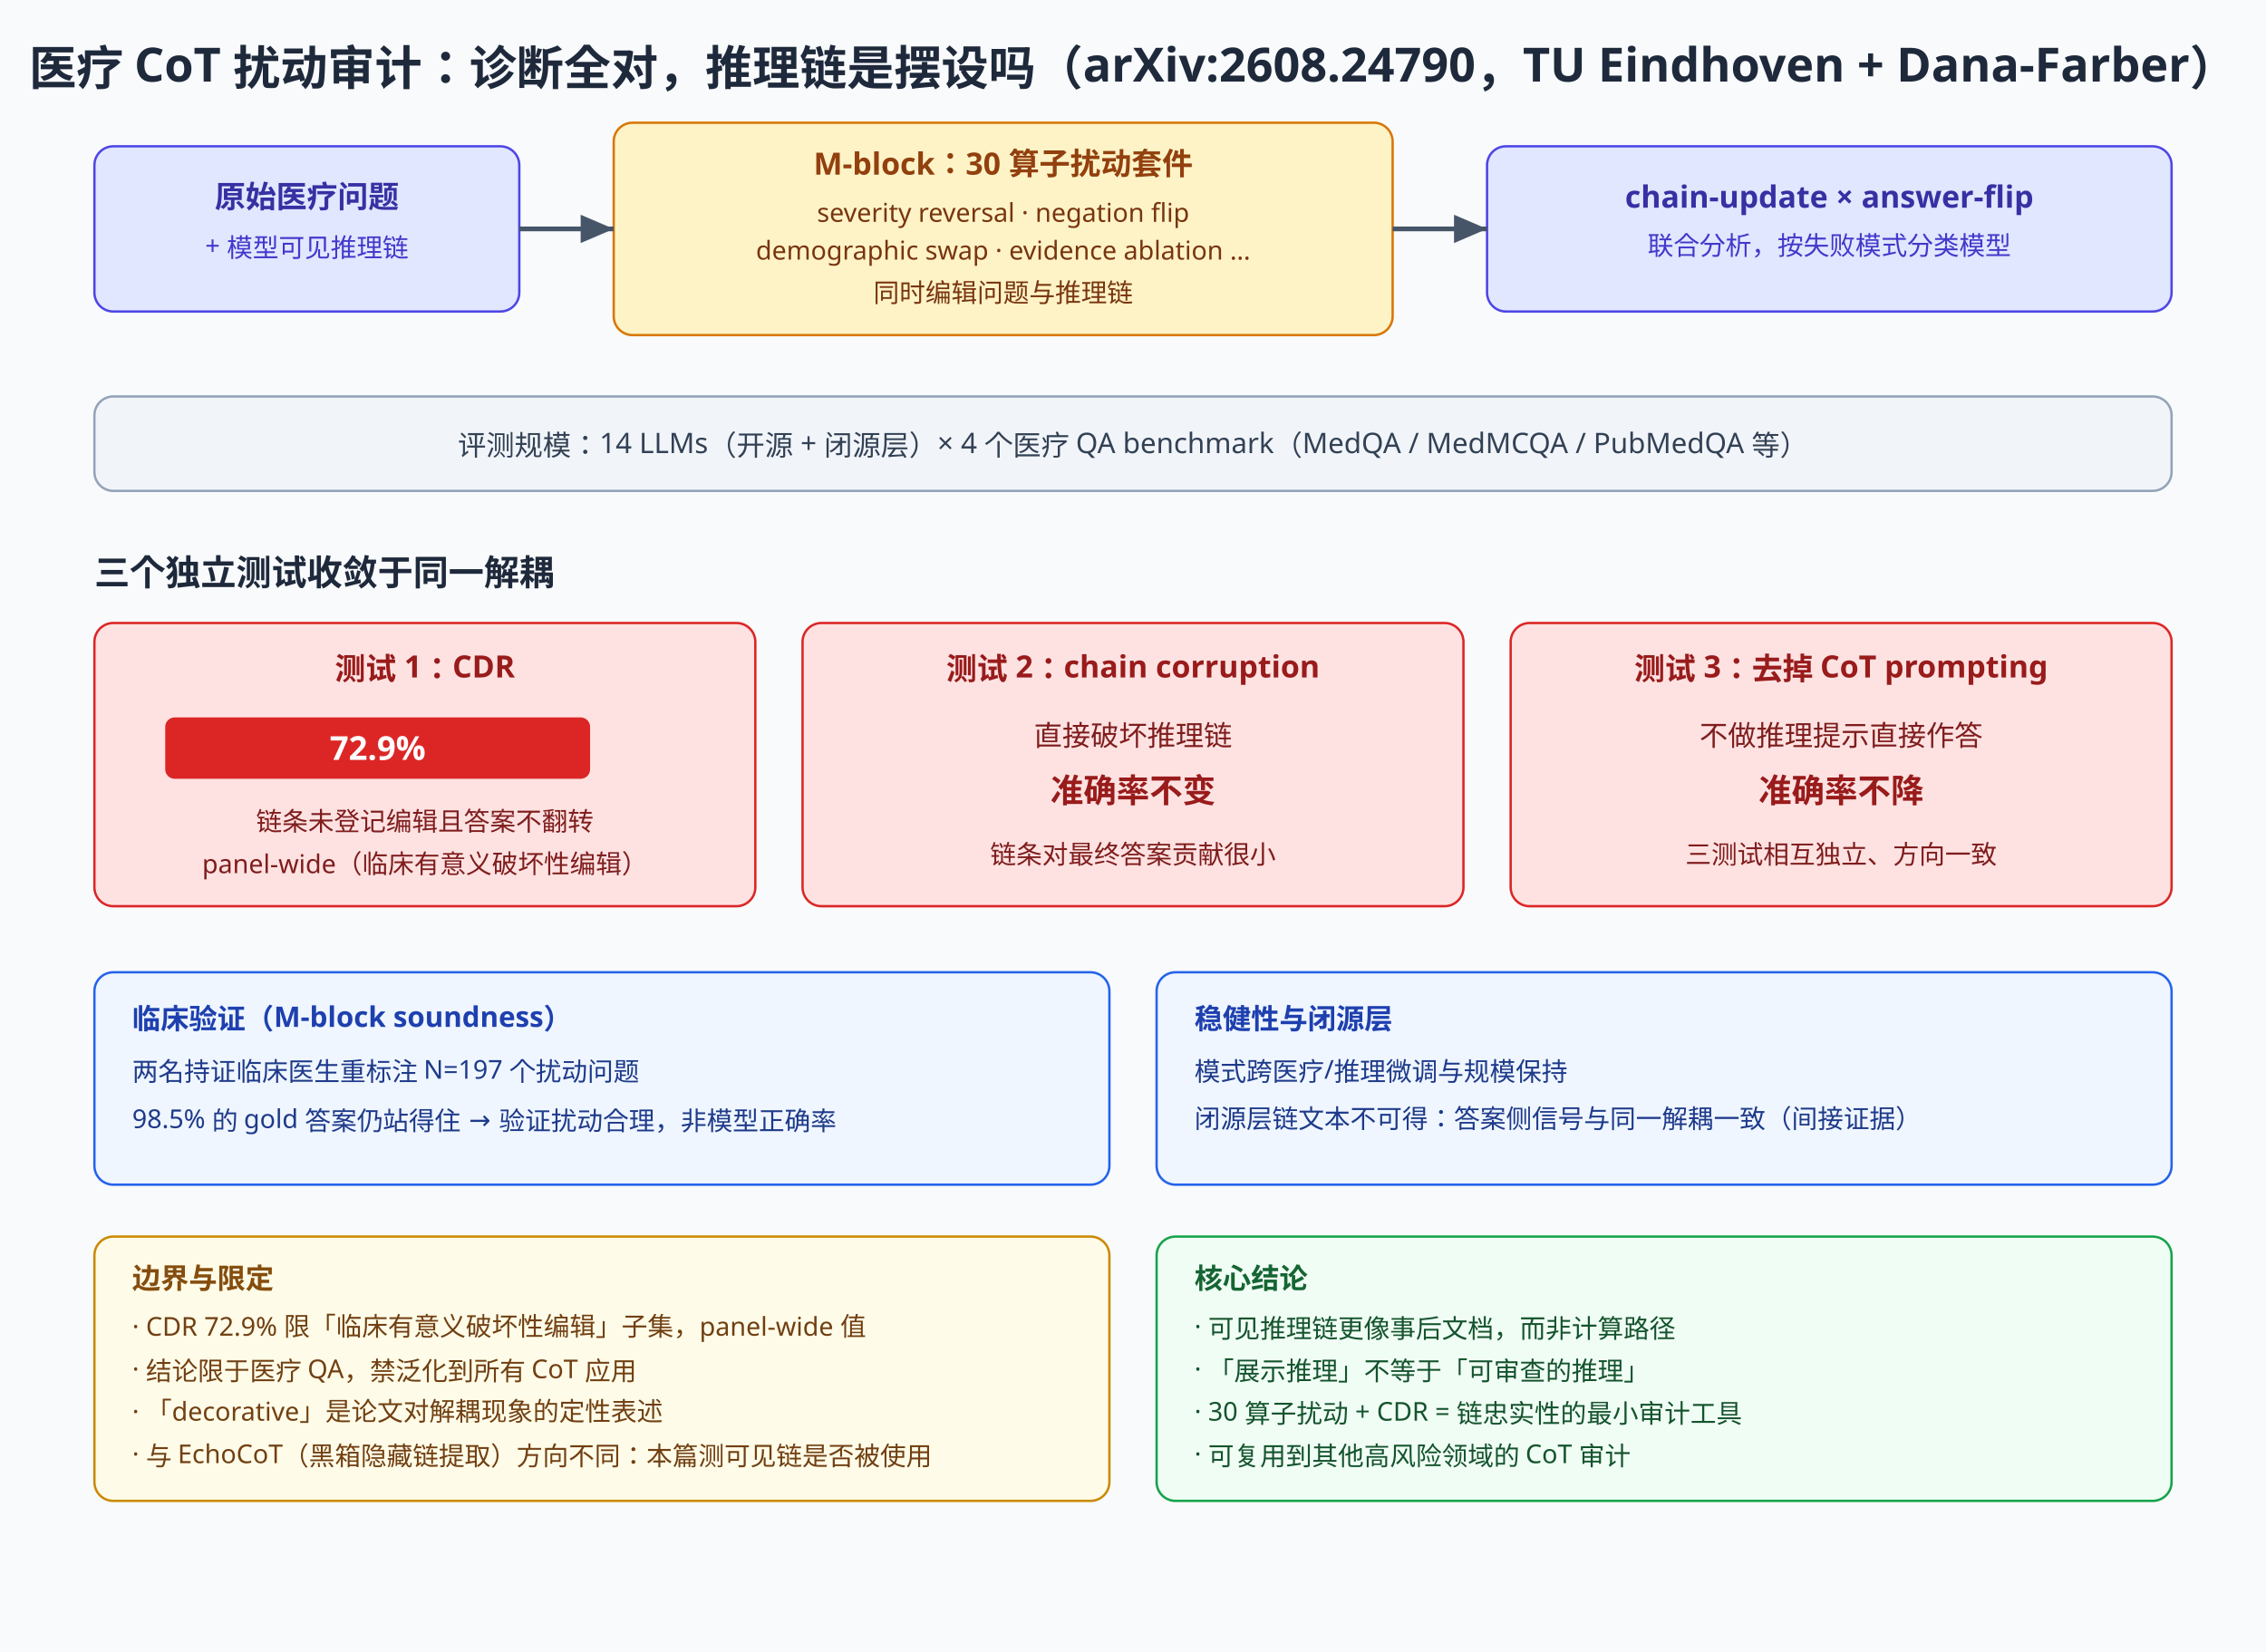
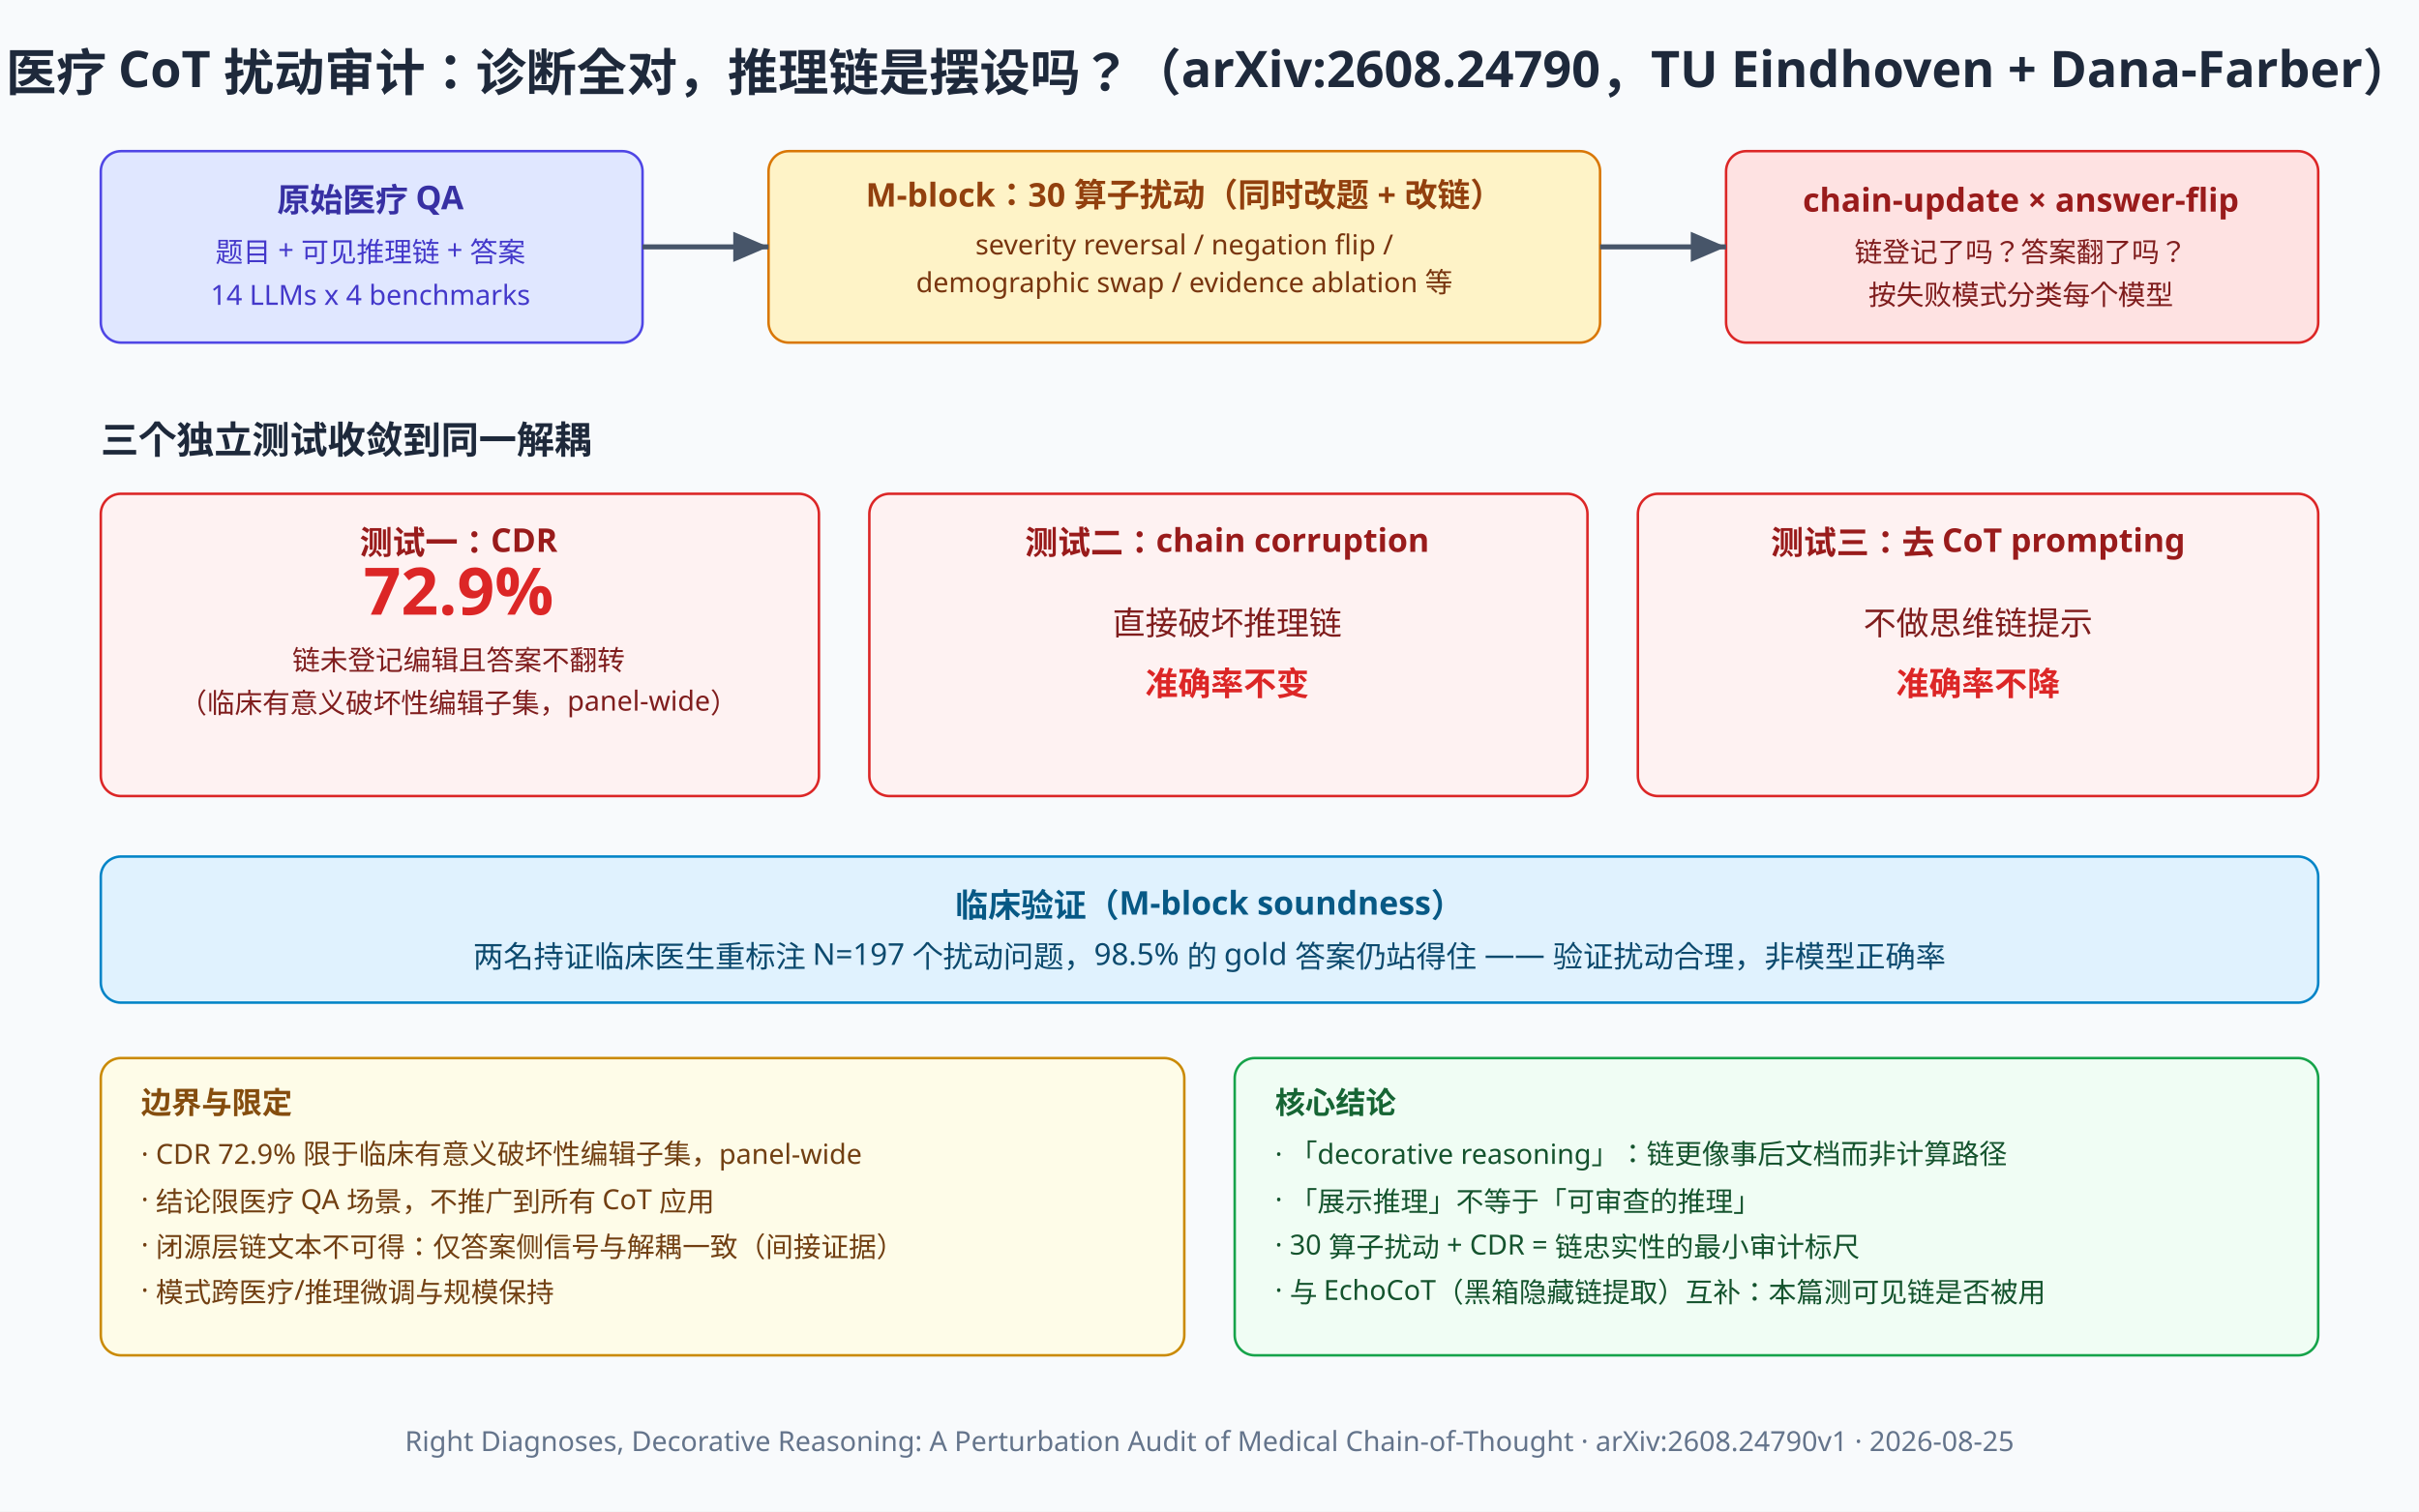
- <svg xmlns="http://www.w3.org/2000/svg" viewBox="0 0 960 700" font-family="'PingFang SC','Microsoft YaHei',sans-serif">
-   <rect width="960" height="700" fill="#f8fafc" />
-   <text x="480" y="36" text-anchor="middle" font-size="20" font-weight="bold" fill="#1e293b">医疗 CoT 扰动审计：诊断全对，推理链是摆设吗（arXiv:2608.24790，TU Eindhoven + Dana-Farber）</text>
+ <svg xmlns="http://www.w3.org/2000/svg" viewBox="0 0 960 600" font-family="'PingFang SC','Microsoft YaHei',sans-serif">
+   <rect width="960" height="600" fill="#f8fafc" />
+   <text x="480" y="36" text-anchor="middle" font-size="20" font-weight="bold" fill="#1e293b">医疗 CoT 扰动审计：诊断全对，推理链是摆设吗？（arXiv:2608.24790，TU Eindhoven + Dana-Farber）</text>
+   <rect x="40" y="60" width="215" height="76" rx="8" fill="#e0e7ff" stroke="#4f46e5" />
+   <text x="147" y="84" text-anchor="middle" font-size="13" font-weight="bold" fill="#3730a3">原始医疗 QA</text>
+   <text x="147" y="104" text-anchor="middle" font-size="11" fill="#4338ca">题目 + 可见推理链 + 答案</text>
+   <text x="147" y="121" text-anchor="middle" font-size="11" fill="#4338ca">14 LLMs x 4 benchmarks</text>
+   <rect x="305" y="60" width="330" height="76" rx="8" fill="#fef3c7" stroke="#d97706" />
+   <text x="470" y="82" text-anchor="middle" font-size="13" font-weight="bold" fill="#92400e">M-block：30 算子扰动（同时改题 + 改链）</text>
+   <text x="470" y="101" text-anchor="middle" font-size="11" fill="#78350f">severity reversal / negation flip /</text>
+   <text x="470" y="116" text-anchor="middle" font-size="11" fill="#78350f">demographic swap / evidence ablation 等</text>
+   <rect x="685" y="60" width="235" height="76" rx="8" fill="#fee2e2" stroke="#dc2626" />
+   <text x="802" y="84" text-anchor="middle" font-size="13" font-weight="bold" fill="#991b1b">chain-update × answer-flip</text>
+   <text x="802" y="104" text-anchor="middle" font-size="11" fill="#7f1d1d">链登记了吗？答案翻了吗？</text>
+   <text x="802" y="121" text-anchor="middle" font-size="11" fill="#7f1d1d">按失败模式分类每个模型</text>
+   <line x1="255" y1="98" x2="305" y2="98" stroke="#475569" stroke-width="2" marker-end="url(#arr)" />
+   <line x1="635" y1="98" x2="685" y2="98" stroke="#475569" stroke-width="2" marker-end="url(#arr)" />
  <defs>
    <marker id="arr" markerWidth="8" markerHeight="8" refX="7" refY="3" orient="auto">
      <path d="M0,0 L7,3 L0,6 Z" fill="#475569" />
    </marker>
  </defs>
-   <rect x="40" y="62" width="180" height="70" rx="8" fill="#e0e7ff" stroke="#4f46e5" />
-   <text x="130" y="88" text-anchor="middle" font-size="13" font-weight="bold" fill="#3730a3">原始医疗问题</text>
-   <text x="130" y="108" text-anchor="middle" font-size="11" fill="#4338ca">+ 模型可见推理链</text>
-   <rect x="260" y="52" width="330" height="90" rx="8" fill="#fef3c7" stroke="#d97706" />
-   <text x="425" y="74" text-anchor="middle" font-size="13" font-weight="bold" fill="#92400e">M-block：30 算子扰动套件</text>
-   <text x="425" y="94" text-anchor="middle" font-size="11" fill="#78350f">severity reversal · negation flip</text>
-   <text x="425" y="110" text-anchor="middle" font-size="11" fill="#78350f">demographic swap · evidence ablation …</text>
-   <text x="425" y="128" text-anchor="middle" font-size="11" fill="#78350f">同时编辑问题与推理链</text>
-   <rect x="630" y="62" width="290" height="70" rx="8" fill="#e0e7ff" stroke="#4f46e5" />
-   <text x="775" y="88" text-anchor="middle" font-size="13" font-weight="bold" fill="#3730a3">chain-update × answer-flip</text>
-   <text x="775" y="108" text-anchor="middle" font-size="11" fill="#4338ca">联合分析，按失败模式分类模型</text>
-   <line x1="220" y1="97" x2="260" y2="97" stroke="#475569" stroke-width="2" marker-end="url(#arr)" />
-   <line x1="590" y1="97" x2="630" y2="97" stroke="#475569" stroke-width="2" marker-end="url(#arr)" />
-   <rect x="40" y="168" width="880" height="40" rx="8" fill="#f1f5f9" stroke="#94a3b8" />
-   <text x="480" y="193" text-anchor="middle" font-size="12" fill="#334155">评测规模：14 LLMs（开源 + 闭源层）× 4 个医疗 QA benchmark（MedQA / MedMCQA / PubMedQA 等）</text>
-   <text x="40" y="248" font-size="15" font-weight="bold" fill="#1e293b">三个独立测试收敛于同一解耦</text>
-   <rect x="40" y="264" width="280" height="120" rx="8" fill="#fee2e2" stroke="#dc2626" />
-   <text x="180" y="288" text-anchor="middle" font-size="13" font-weight="bold" fill="#991b1b">测试 1：CDR</text>
-   <rect x="70" y="304" width="180" height="26" rx="4" fill="#dc2626" />
-   <text x="160" y="322" text-anchor="middle" font-size="14" font-weight="bold" fill="#ffffff">72.9%</text>
-   <text x="180" y="352" text-anchor="middle" font-size="11" fill="#7f1d1d">链条未登记编辑且答案不翻转</text>
-   <text x="180" y="370" text-anchor="middle" font-size="11" fill="#7f1d1d">panel-wide（临床有意义破坏性编辑）</text>
-   <rect x="340" y="264" width="280" height="120" rx="8" fill="#fee2e2" stroke="#dc2626" />
-   <text x="480" y="288" text-anchor="middle" font-size="13" font-weight="bold" fill="#991b1b">测试 2：chain corruption</text>
-   <text x="480" y="316" text-anchor="middle" font-size="12" fill="#7f1d1d">直接破坏推理链</text>
-   <text x="480" y="340" text-anchor="middle" font-size="14" font-weight="bold" fill="#991b1b">准确率不变</text>
-   <text x="480" y="366" text-anchor="middle" font-size="11" fill="#7f1d1d">链条对最终答案贡献很小</text>
-   <rect x="640" y="264" width="280" height="120" rx="8" fill="#fee2e2" stroke="#dc2626" />
-   <text x="780" y="288" text-anchor="middle" font-size="13" font-weight="bold" fill="#991b1b">测试 3：去掉 CoT prompting</text>
-   <text x="780" y="316" text-anchor="middle" font-size="12" fill="#7f1d1d">不做推理提示直接作答</text>
-   <text x="780" y="340" text-anchor="middle" font-size="14" font-weight="bold" fill="#991b1b">准确率不降</text>
-   <text x="780" y="366" text-anchor="middle" font-size="11" fill="#7f1d1d">三测试相互独立、方向一致</text>
-   <rect x="40" y="412" width="430" height="90" rx="8" fill="#eff6ff" stroke="#2563eb" />
-   <text x="56" y="436" font-size="12" font-weight="bold" fill="#1e40af">临床验证（M-block soundness）</text>
-   <text x="56" y="458" font-size="11" fill="#1e3a8a">两名持证临床医生重标注 N=197 个扰动问题</text>
-   <text x="56" y="478" font-size="11" fill="#1e3a8a">98.5% 的 gold 答案仍站得住 → 验证扰动合理，非模型正确率</text>
-   <rect x="490" y="412" width="430" height="90" rx="8" fill="#eff6ff" stroke="#2563eb" />
-   <text x="506" y="436" font-size="12" font-weight="bold" fill="#1e40af">稳健性与闭源层</text>
-   <text x="506" y="458" font-size="11" fill="#1e3a8a">模式跨医疗/推理微调与规模保持</text>
-   <text x="506" y="478" font-size="11" fill="#1e3a8a">闭源层链文本不可得：答案侧信号与同一解耦一致（间接证据）</text>
-   <rect x="40" y="524" width="430" height="112" rx="8" fill="#fefce8" stroke="#ca8a04" />
-   <text x="56" y="546" font-size="12" font-weight="bold" fill="#854d0e">边界与限定</text>
-   <text x="56" y="566" font-size="11" fill="#713f12">· CDR 72.9% 限「临床有意义破坏性编辑」子集，panel-wide 值</text>
-   <text x="56" y="584" font-size="11" fill="#713f12">· 结论限于医疗 QA，禁泛化到所有 CoT 应用</text>
-   <text x="56" y="602" font-size="11" fill="#713f12">· 「decorative」是论文对解耦现象的定性表述</text>
-   <text x="56" y="620" font-size="11" fill="#713f12">· 与 EchoCoT（黑箱隐藏链提取）方向不同：本篇测可见链是否被使用</text>
-   <rect x="490" y="524" width="430" height="112" rx="8" fill="#f0fdf4" stroke="#16a34a" />
-   <text x="506" y="546" font-size="12" font-weight="bold" fill="#166534">核心结论</text>
-   <text x="506" y="566" font-size="11" fill="#14532d">· 可见推理链更像事后文档，而非计算路径</text>
-   <text x="506" y="584" font-size="11" fill="#14532d">· 「展示推理」不等于「可审查的推理」</text>
-   <text x="506" y="602" font-size="11" fill="#14532d">· 30 算子扰动 + CDR = 链忠实性的最小审计工具</text>
-   <text x="506" y="620" font-size="11" fill="#14532d">· 可复用到其他高风险领域的 CoT 审计</text>
+   <text x="40" y="180" font-size="15" font-weight="bold" fill="#1e293b">三个独立测试收敛到同一解耦</text>
+   <rect x="40" y="196" width="285" height="120" rx="8" fill="#fef2f2" stroke="#dc2626" />
+   <text x="182" y="220" text-anchor="middle" font-size="13" font-weight="bold" fill="#991b1b">测试一：CDR</text>
+   <text x="182" y="244" text-anchor="middle" font-size="26" font-weight="bold" fill="#dc2626">72.9%</text>
+   <text x="182" y="266" text-anchor="middle" font-size="11" fill="#7f1d1d">链未登记编辑且答案不翻转</text>
+   <text x="182" y="283" text-anchor="middle" font-size="11" fill="#7f1d1d">（临床有意义破坏性编辑子集，panel-wide）</text>
+   <rect x="345" y="196" width="285" height="120" rx="8" fill="#fef2f2" stroke="#dc2626" />
+   <text x="487" y="220" text-anchor="middle" font-size="13" font-weight="bold" fill="#991b1b">测试二：chain corruption</text>
+   <text x="487" y="252" text-anchor="middle" font-size="13" fill="#7f1d1d">直接破坏推理链</text>
+   <text x="487" y="276" text-anchor="middle" font-size="13" font-weight="bold" fill="#dc2626">准确率不变</text>
+   <rect x="650" y="196" width="270" height="120" rx="8" fill="#fef2f2" stroke="#dc2626" />
+   <text x="785" y="220" text-anchor="middle" font-size="13" font-weight="bold" fill="#991b1b">测试三：去 CoT prompting</text>
+   <text x="785" y="252" text-anchor="middle" font-size="13" fill="#7f1d1d">不做思维链提示</text>
+   <text x="785" y="276" text-anchor="middle" font-size="13" font-weight="bold" fill="#dc2626">准确率不降</text>
+   <rect x="40" y="340" width="880" height="58" rx="8" fill="#e0f2fe" stroke="#0284c7" />
+   <text x="480" y="364" text-anchor="middle" font-size="13" font-weight="bold" fill="#075985">临床验证（M-block soundness）</text>
+   <text x="480" y="384" text-anchor="middle" font-size="12" fill="#0c4a6e">两名持证临床医生重标注 N=197 个扰动问题，98.5% 的 gold 答案仍站得住 —— 验证扰动合理，非模型正确率</text>
+   <rect x="40" y="420" width="430" height="118" rx="8" fill="#fefce8" stroke="#ca8a04" />
+   <text x="56" y="442" font-size="12" font-weight="bold" fill="#854d0e">边界与限定</text>
+   <text x="56" y="462" font-size="11" fill="#713f12">· CDR 72.9% 限于临床有意义破坏性编辑子集，panel-wide</text>
+   <text x="56" y="480" font-size="11" fill="#713f12">· 结论限医疗 QA 场景，不推广到所有 CoT 应用</text>
+   <text x="56" y="498" font-size="11" fill="#713f12">· 闭源层链文本不可得：仅答案侧信号与解耦一致（间接证据）</text>
+   <text x="56" y="516" font-size="11" fill="#713f12">· 模式跨医疗/推理微调与规模保持</text>
+   <rect x="490" y="420" width="430" height="118" rx="8" fill="#f0fdf4" stroke="#16a34a" />
+   <text x="506" y="442" font-size="12" font-weight="bold" fill="#166534">核心结论</text>
+   <text x="506" y="462" font-size="11" fill="#14532d">· 「decorative reasoning」：链更像事后文档而非计算路径</text>
+   <text x="506" y="480" font-size="11" fill="#14532d">· 「展示推理」不等于「可审查的推理」</text>
+   <text x="506" y="498" font-size="11" fill="#14532d">· 30 算子扰动 + CDR = 链忠实性的最小审计标尺</text>
+   <text x="506" y="516" font-size="11" fill="#14532d">· 与 EchoCoT（黑箱隐藏链提取）互补：本篇测可见链是否被用</text>
+   <text x="480" y="576" text-anchor="middle" font-size="11" fill="#64748b">Right Diagnoses, Decorative Reasoning: A Perturbation Audit of Medical Chain-of-Thought · arXiv:2608.24790v1 · 2026-08-25</text>
</svg>
